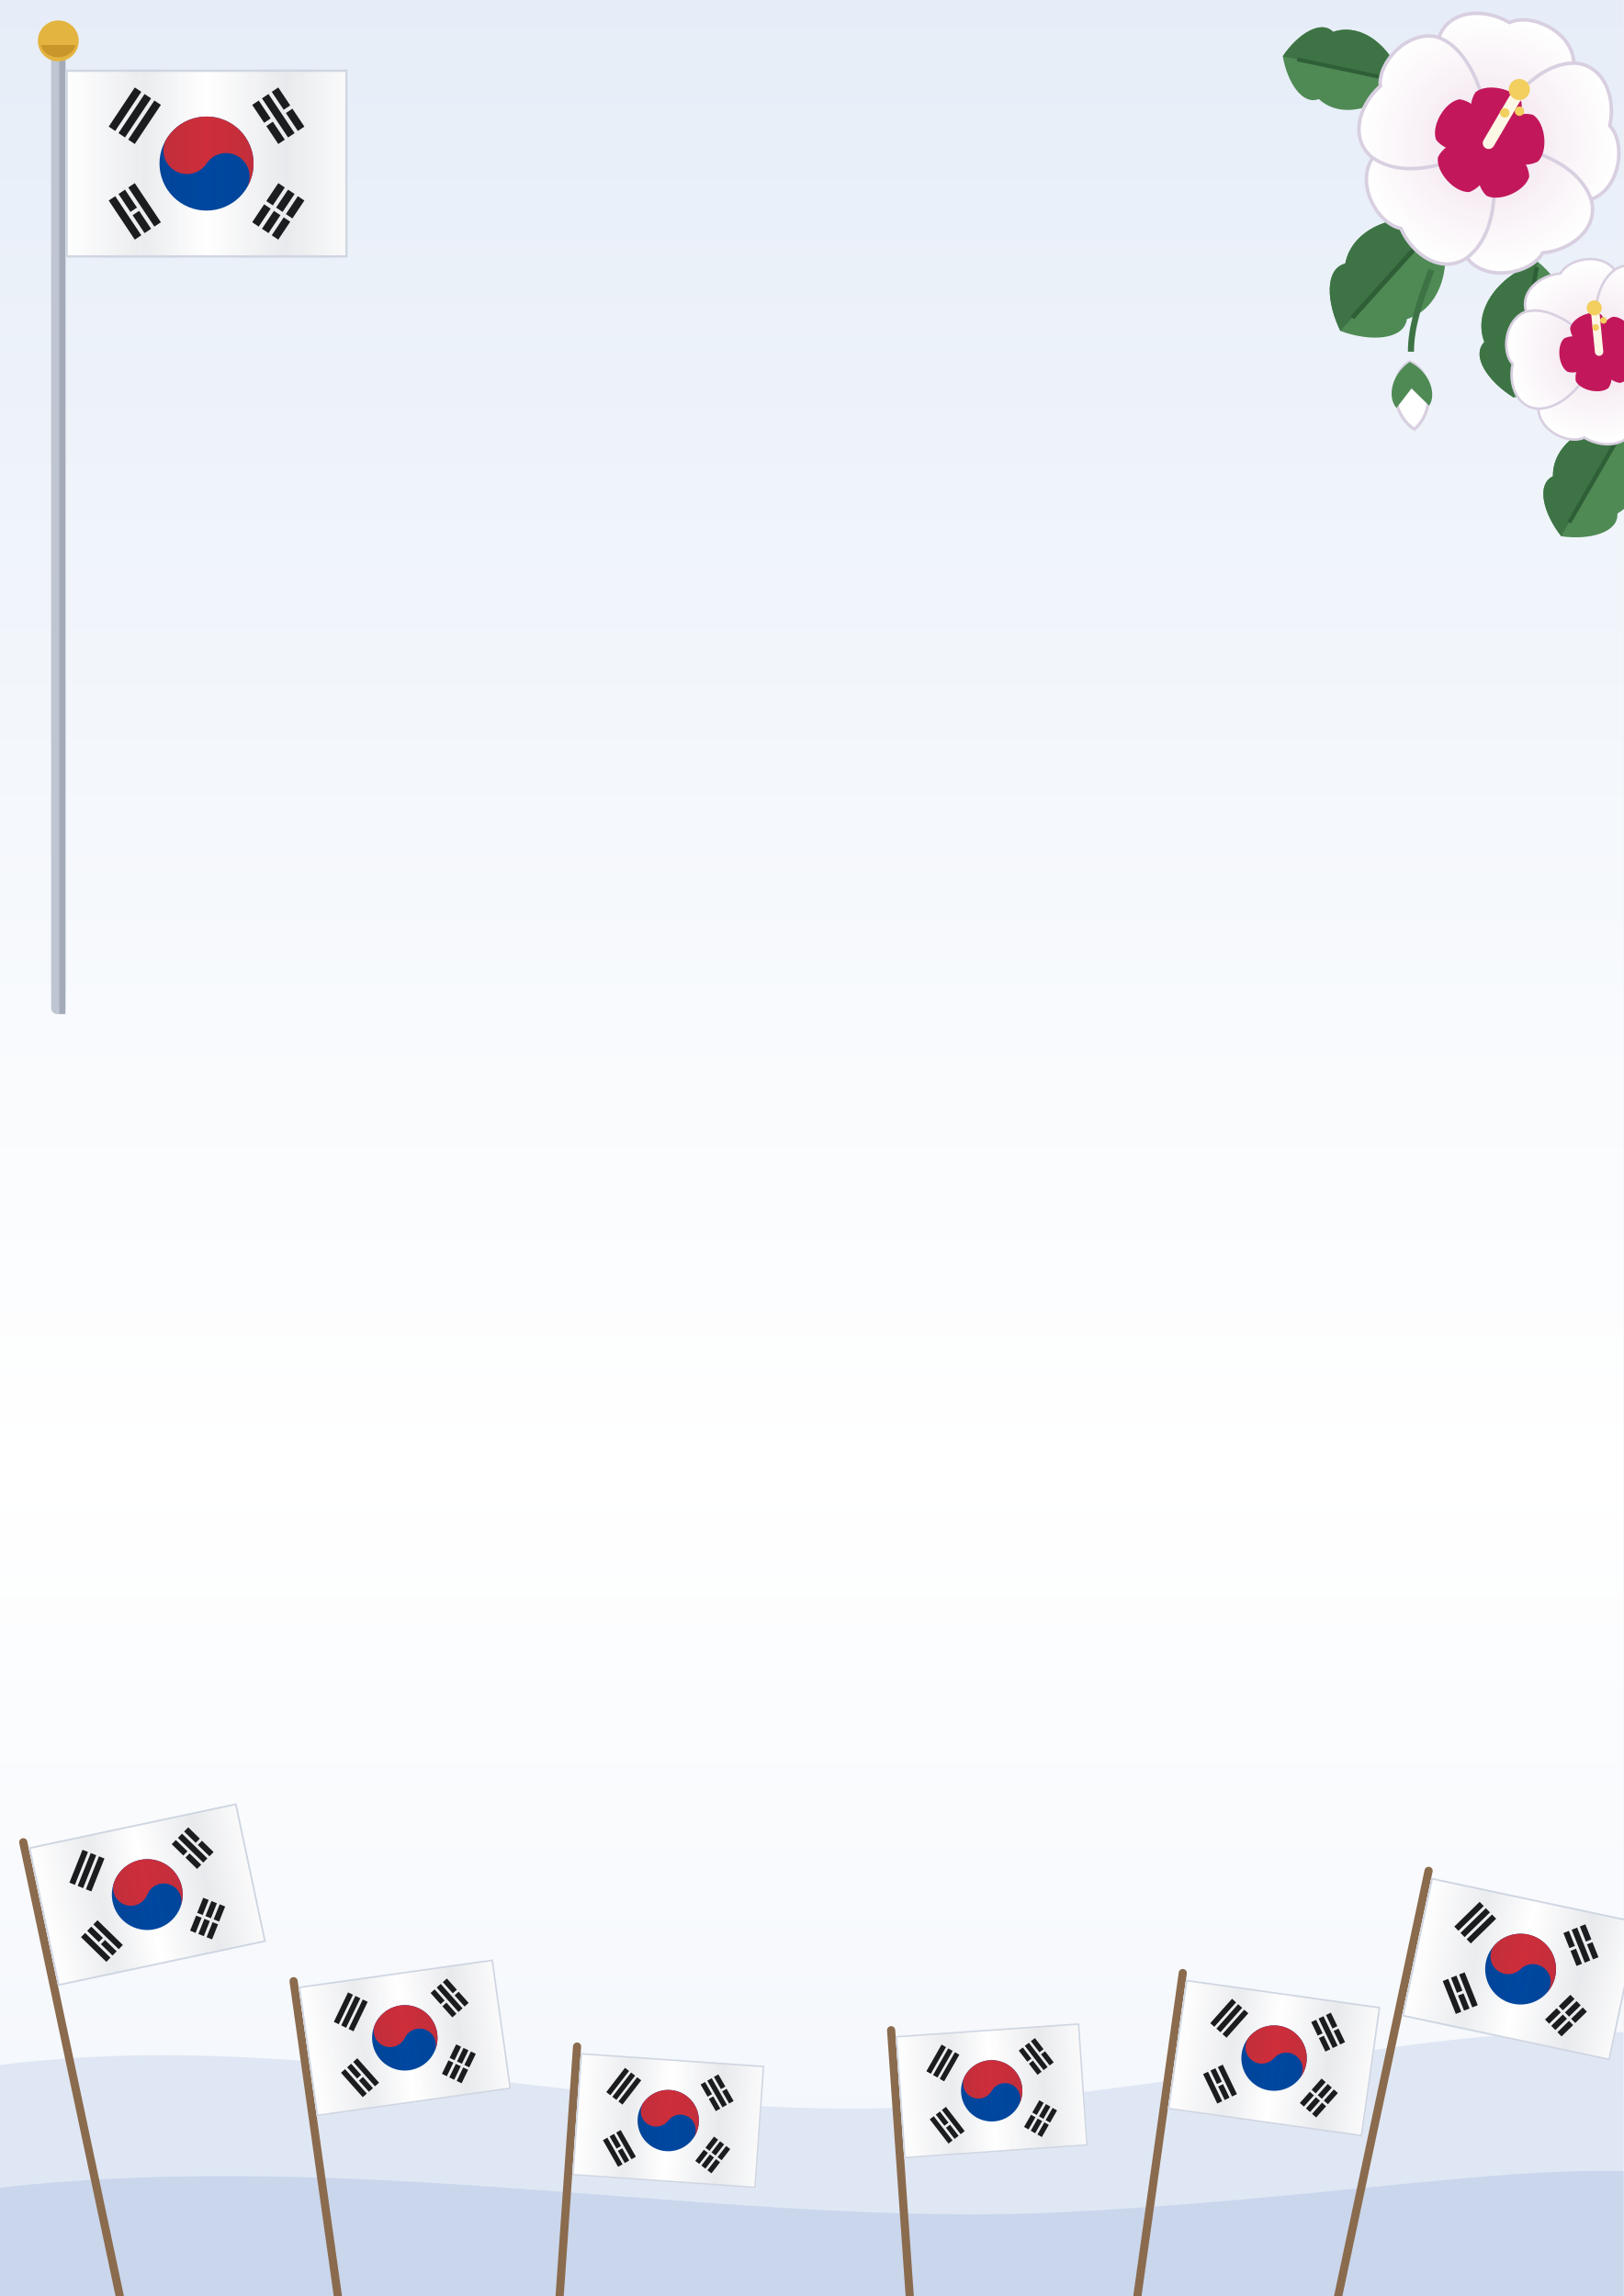
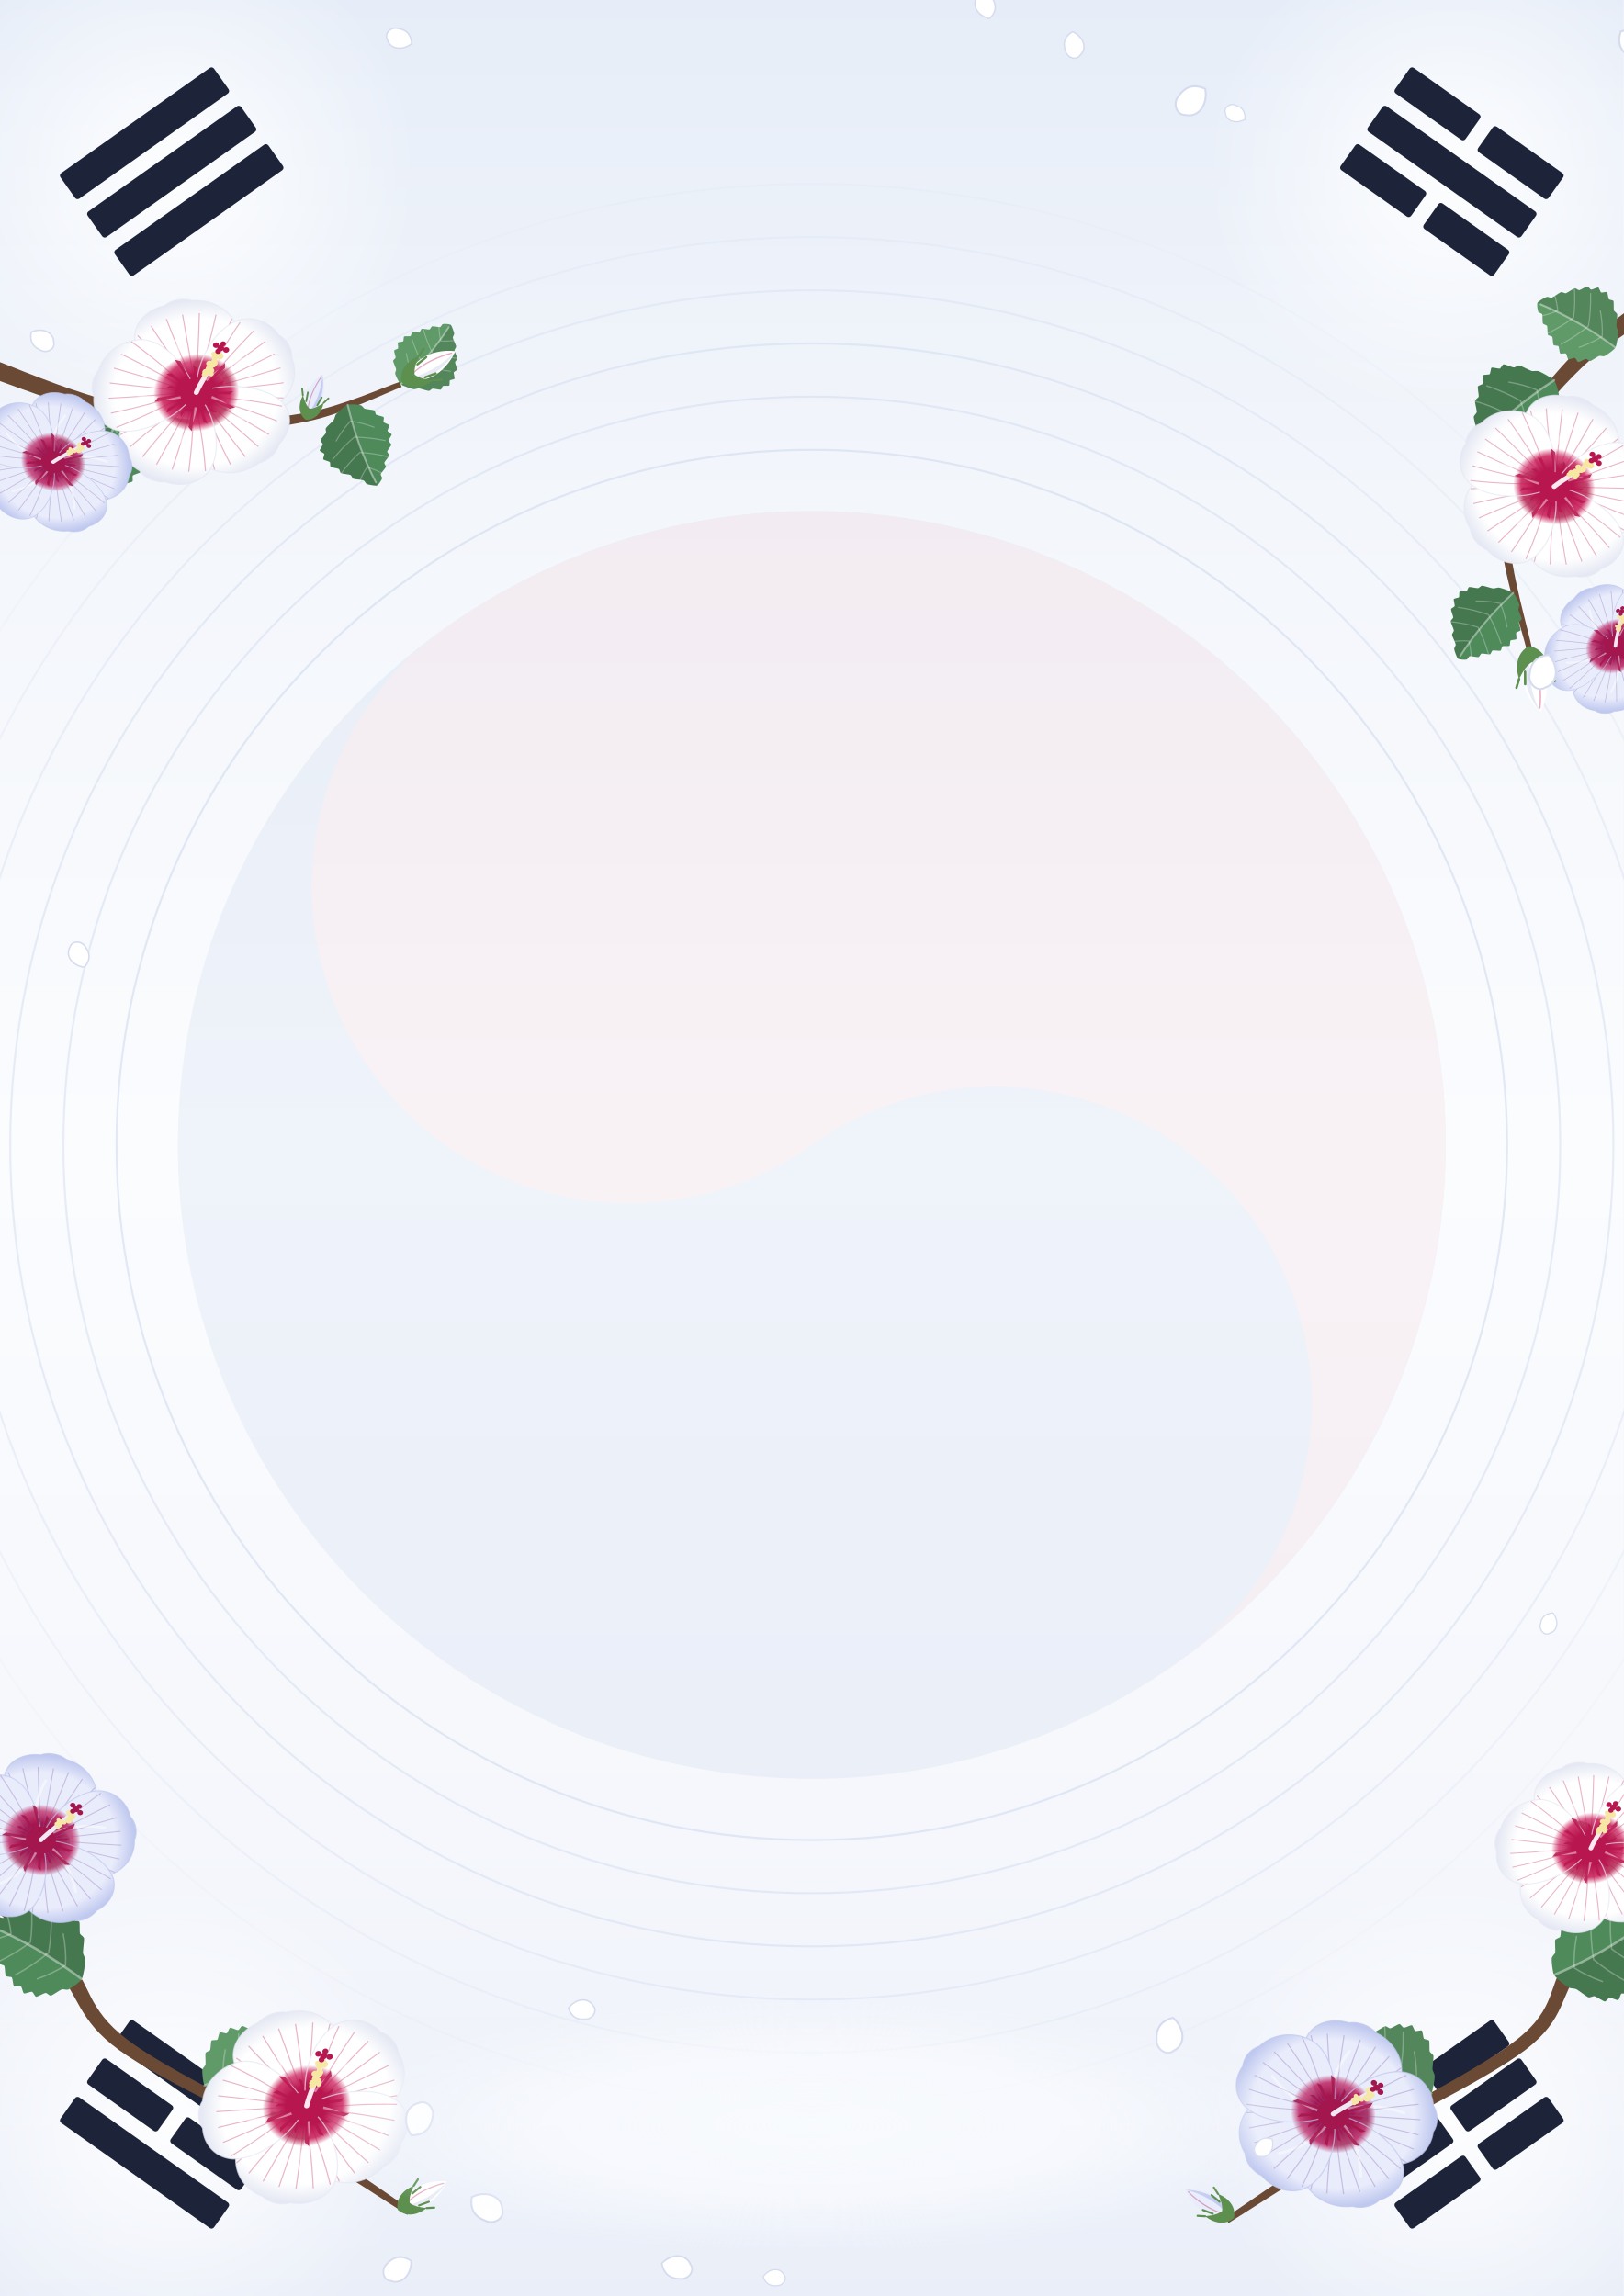
<svg xmlns="http://www.w3.org/2000/svg" viewBox="0 0 794 1123" width="794" height="1123">
+   <rect width="794" height="1123" fill="#f6f8fc" />
  <defs>
    <linearGradient id="samiljeol-bg" x1="0" y1="0" x2="0" y2="1">
      <stop offset="0" stop-color="#e6edf8" />
-       <stop offset="0.36" stop-color="#f5f8fc" />
-       <stop offset="0.64" stop-color="#ffffff" />
-       <stop offset="1" stop-color="#f1f5fb" />
+       <stop offset="0.22" stop-color="#f3f6fb" />
+       <stop offset="0.5" stop-color="#fbfcfe" />
+       <stop offset="0.8" stop-color="#f5f7fc" />
+       <stop offset="1" stop-color="#e9eef8" />
    </linearGradient>
-     <linearGradient id="samiljeol-fold" x1="0" y1="0" x2="1" y2="0">
-       <stop offset="0" stop-color="#1d2a44" stop-opacity="0" />
-       <stop offset="0.28" stop-color="#1d2a44" stop-opacity=".09" />
-       <stop offset="0.5" stop-color="#1d2a44" stop-opacity="0" />
-       <stop offset="0.78" stop-color="#1d2a44" stop-opacity=".1" />
-       <stop offset="1" stop-color="#1d2a44" stop-opacity=".02" />
-     </linearGradient>
-     <radialGradient id="samiljeol-petal" gradientUnits="userSpaceOnUse" cx="0" cy="0" r="54">
-       <stop offset="0.2" stop-color="#f3e6ef" />
-       <stop offset="1" stop-color="#ffffff" />
-     </radialGradient>
-     <symbol id="samiljeol-flag" viewBox="0 0 360 240">
-       <rect width="360" height="240" fill="#fff" />
-       <g transform="translate(180 120) rotate(33.69)">
-         <circle r="60" fill="#0047a0" />
-         <path d="M-60 0 A60 60 0 0 1 60 0 A30 30 0 0 0 0 0 A30 30 0 0 1 -60 0 Z" fill="#cd2e3a" />
-       </g>
-       <g fill="#1b1b1b" transform="translate(180 120)">
-         <path transform="rotate(-56.31)" d="M-30 -100h60v10h-60z M-30 -115h60v10h-60z M-30 -130h60v10h-60z" />
-         <path transform="rotate(56.31)" d="M-30 -100h27.5v10h-27.5z M2.5 -100h27.5v10h-27.5z M-30 -115h60v10h-60z M-30 -130h27.5v10h-27.5z M2.5 -130h27.5v10h-27.5z" />
-         <path transform="rotate(-123.69)" d="M-30 -100h60v10h-60z M-30 -115h27.5v10h-27.5z M2.5 -115h27.5v10h-27.5z M-30 -130h60v10h-60z" />
-         <path transform="rotate(123.69)" d="M-30 -100h27.5v10h-27.5z M2.5 -100h27.5v10h-27.5z M-30 -115h27.5v10h-27.5z M2.5 -115h27.5v10h-27.5z M-30 -130h27.5v10h-27.5z M2.5 -130h27.5v10h-27.5z" />
-       </g>
-       <rect width="360" height="240" fill="url(#samiljeol-fold)" />
-       <rect x="1.5" y="1.5" width="357" height="237" fill="none" stroke="#cfd6e2" stroke-width="3" />
-     </symbol>
-     <symbol id="samiljeol-mugung" viewBox="-60 -60 120 120" overflow="visible">
-       <g fill="url(#samiljeol-petal)" stroke="#d8cfe0" stroke-width="1.5">
-         <path id="samiljeol-pt" d="M0 0 C -12 -6, -32 -22, -30 -40 C -28 -52, -14 -56, -2 -52 C 6 -58, 24 -54, 28 -42 C 32 -26, 12 -6, 0 0 Z" />
-         <use href="#samiljeol-pt" transform="rotate(72)" />
-         <use href="#samiljeol-pt" transform="rotate(144)" />
-         <use href="#samiljeol-pt" transform="rotate(216)" />
-         <use href="#samiljeol-pt" transform="rotate(288)" />
-       </g>
-       <g fill="#c2185b">
-         <path id="samiljeol-dan" d="M0 0 C -7 -4, -13 -12, -10 -20 C -6 -25, 6 -25, 10 -20 C 13 -12, 7 -4, 0 0 Z" />
-         <use href="#samiljeol-dan" transform="rotate(72)" />
-         <use href="#samiljeol-dan" transform="rotate(144)" />
-         <use href="#samiljeol-dan" transform="rotate(216)" />
-         <use href="#samiljeol-dan" transform="rotate(288)" />
-       </g>
-       <path d="M0 0 L8 -24" stroke="#fdf7e6" stroke-width="5" stroke-linecap="round" />
-       <circle cx="8" cy="-25" r="4.5" fill="#f2cf5e" />
-       <circle cx="4" cy="-14" r="2" fill="#f2cf5e" />
-       <circle cx="10" cy="-16" r="2" fill="#f2cf5e" />
-     </symbol>
-     <symbol id="samiljeol-leaf" viewBox="-20 -50 40 54" overflow="visible">
-       <path d="M0 0 C -14 -8, -20 -22, -14 -32 C -18 -38, -10 -46, 0 -50 C 10 -46, 18 -38, 14 -32 C 20 -22, 14 -8, 0 0 Z" fill="#4f8a55" />
-       <path d="M0 0 C 14 -8, 20 -22, 14 -32 C 18 -38, 10 -46, 0 -50 Z" fill="#3e7445" />
-       <path d="M0 -2 V-44" stroke="#2f5f37" stroke-width="1.6" />
-     </symbol>
+     <radialGradient id="samiljeol-cg" cx="0.5" cy="0.5" r="0.5">
+       <stop offset="0" stop-color="#fff" stop-opacity="0.9" />
+       <stop offset="1" stop-color="#fff" stop-opacity="0" />
+     </radialGradient>
+     <radialGradient id="samiljeol-mgh-blue-g" cx="0" cy="0" r="100" gradientUnits="userSpaceOnUse">
+       <stop offset="0" stop-color="#a3164e" />
+       <stop offset="0.2" stop-color="#a3164e" />
+       <stop offset="0.34" stop-color="#c43d74" stop-opacity="0.85" />
+       <stop offset="0.42" stop-color="#e9ecfb" />
+       <stop offset="0.8" stop-color="#e9ecfb" />
+       <stop offset="1" stop-color="#bfc8ef" />
+     </radialGradient>
+     <symbol id="samiljeol-mgh-blue" overflow="visible">
+       <g transform="rotate(0)">
+         <path d="M0 0C-30 -14 -52 -46 -50 -70C-48 -86 -34 -98 -16 -99C-8 -104 4 -104 12 -99C30 -97 46 -84 50 -64C53 -44 34 -18 0 0Z" fill="url(#samiljeol-mgh-blue-g)" />
+         <path d="M0 0C-30 -14 -52 -46 -50 -70C-48 -86 -34 -98 -16 -99C-8 -104 4 -104 12 -99C30 -97 46 -84 50 -64C53 -44 34 -18 0 0Z" fill="none" stroke="#bfc8ef" stroke-opacity=".7" stroke-width="1.2" />
+         <path d="M0 -6Q-25.6 -36.1 -46.8 -72.1M0 -6Q-17.5 -39.9 -32.2 -79.7M0 -6Q-8.9 -42.2 -16.4 -84.4M0 -6Q0 -43 0 -86M0 -6Q8.9 -42.2 16.4 -84.4M0 -6Q17.5 -39.9 32.2 -79.7M0 -6Q25.6 -36.1 46.8 -72.1" fill="none" stroke="#7a5aa8" stroke-opacity=".32" stroke-width="1.1" />
+         <path d="M0 0C-12 -20 -14 -46 -6 -70" fill="none" stroke="#fff" stroke-opacity=".45" stroke-width="3" stroke-linecap="round" />
+       </g>
+       <g transform="rotate(72)">
+         <path d="M0 0C-30 -14 -52 -46 -50 -70C-48 -86 -34 -98 -16 -99C-8 -104 4 -104 12 -99C30 -97 46 -84 50 -64C53 -44 34 -18 0 0Z" fill="url(#samiljeol-mgh-blue-g)" />
+         <path d="M0 0C-30 -14 -52 -46 -50 -70C-48 -86 -34 -98 -16 -99C-8 -104 4 -104 12 -99C30 -97 46 -84 50 -64C53 -44 34 -18 0 0Z" fill="none" stroke="#bfc8ef" stroke-opacity=".7" stroke-width="1.2" />
+         <path d="M0 -6Q-25.6 -36.1 -46.8 -72.1M0 -6Q-17.5 -39.9 -32.2 -79.7M0 -6Q-8.9 -42.2 -16.4 -84.4M0 -6Q0 -43 0 -86M0 -6Q8.9 -42.2 16.4 -84.4M0 -6Q17.5 -39.9 32.2 -79.7M0 -6Q25.6 -36.1 46.8 -72.1" fill="none" stroke="#7a5aa8" stroke-opacity=".32" stroke-width="1.1" />
+         <path d="M0 0C-12 -20 -14 -46 -6 -70" fill="none" stroke="#fff" stroke-opacity=".45" stroke-width="3" stroke-linecap="round" />
+       </g>
+       <g transform="rotate(144)">
+         <path d="M0 0C-30 -14 -52 -46 -50 -70C-48 -86 -34 -98 -16 -99C-8 -104 4 -104 12 -99C30 -97 46 -84 50 -64C53 -44 34 -18 0 0Z" fill="url(#samiljeol-mgh-blue-g)" />
+         <path d="M0 0C-30 -14 -52 -46 -50 -70C-48 -86 -34 -98 -16 -99C-8 -104 4 -104 12 -99C30 -97 46 -84 50 -64C53 -44 34 -18 0 0Z" fill="none" stroke="#bfc8ef" stroke-opacity=".7" stroke-width="1.2" />
+         <path d="M0 -6Q-25.6 -36.1 -46.8 -72.1M0 -6Q-17.5 -39.9 -32.2 -79.7M0 -6Q-8.9 -42.2 -16.4 -84.4M0 -6Q0 -43 0 -86M0 -6Q8.9 -42.2 16.4 -84.4M0 -6Q17.5 -39.9 32.2 -79.7M0 -6Q25.6 -36.1 46.8 -72.1" fill="none" stroke="#7a5aa8" stroke-opacity=".32" stroke-width="1.1" />
+         <path d="M0 0C-12 -20 -14 -46 -6 -70" fill="none" stroke="#fff" stroke-opacity=".45" stroke-width="3" stroke-linecap="round" />
+       </g>
+       <g transform="rotate(216)">
+         <path d="M0 0C-30 -14 -52 -46 -50 -70C-48 -86 -34 -98 -16 -99C-8 -104 4 -104 12 -99C30 -97 46 -84 50 -64C53 -44 34 -18 0 0Z" fill="url(#samiljeol-mgh-blue-g)" />
+         <path d="M0 0C-30 -14 -52 -46 -50 -70C-48 -86 -34 -98 -16 -99C-8 -104 4 -104 12 -99C30 -97 46 -84 50 -64C53 -44 34 -18 0 0Z" fill="none" stroke="#bfc8ef" stroke-opacity=".7" stroke-width="1.2" />
+         <path d="M0 -6Q-25.6 -36.1 -46.8 -72.1M0 -6Q-17.5 -39.9 -32.2 -79.7M0 -6Q-8.9 -42.2 -16.4 -84.4M0 -6Q0 -43 0 -86M0 -6Q8.9 -42.2 16.4 -84.4M0 -6Q17.5 -39.9 32.2 -79.7M0 -6Q25.6 -36.1 46.8 -72.1" fill="none" stroke="#7a5aa8" stroke-opacity=".32" stroke-width="1.1" />
+         <path d="M0 0C-12 -20 -14 -46 -6 -70" fill="none" stroke="#fff" stroke-opacity=".45" stroke-width="3" stroke-linecap="round" />
+       </g>
+       <g transform="rotate(288)">
+         <path d="M0 0C-30 -14 -52 -46 -50 -70C-48 -86 -34 -98 -16 -99C-8 -104 4 -104 12 -99C30 -97 46 -84 50 -64C53 -44 34 -18 0 0Z" fill="url(#samiljeol-mgh-blue-g)" />
+         <path d="M0 0C-30 -14 -52 -46 -50 -70C-48 -86 -34 -98 -16 -99C-8 -104 4 -104 12 -99C30 -97 46 -84 50 -64C53 -44 34 -18 0 0Z" fill="none" stroke="#bfc8ef" stroke-opacity=".7" stroke-width="1.2" />
+         <path d="M0 -6Q-25.6 -36.1 -46.8 -72.1M0 -6Q-17.5 -39.9 -32.2 -79.7M0 -6Q-8.9 -42.2 -16.4 -84.4M0 -6Q0 -43 0 -86M0 -6Q8.9 -42.2 16.4 -84.4M0 -6Q17.5 -39.9 32.2 -79.7M0 -6Q25.6 -36.1 46.8 -72.1" fill="none" stroke="#7a5aa8" stroke-opacity=".32" stroke-width="1.1" />
+         <path d="M0 0C-12 -20 -14 -46 -6 -70" fill="none" stroke="#fff" stroke-opacity=".45" stroke-width="3" stroke-linecap="round" />
+       </g>
+       <path d="M0 0L1.6 -30L4.2 -26.7ZM0 0L16.3 -32.1L17.6 -27.2ZM0 0L32.6 -26.4L31.7 -20.6ZM0 0L29 -7.8L26.7 -4.2ZM0 0L35.6 5.6L31.3 8.4ZM0 0L35.2 22.9L29.4 23.8ZM0 0L16.3 25.2L12.3 24.1ZM0 0L5.6 35.6L1.7 32.4ZM0 0L-10.9 40.6L-13.5 35.3ZM0 0L-18.9 23.3L-19.1 19.1ZM0 0L-32.1 16.3L-30.2 11.6ZM0 0L-41.9 2.2L-37.7 -2ZM0 0L-28 -10.8L-24.1 -12.3ZM0 0L-25.5 -25.5L-20.4 -25.2ZM0 0L-15.1 -39.2L-9.8 -36.5Z" fill="#a3164e" opacity=".85" />
+       <circle r="16" fill="#a3164e" />
+       <path d="M0 0C6 -10 18 -24 30 -40" stroke="#f1e8f6" stroke-width="5" stroke-linecap="round" fill="none" />
+       <g fill="#f4e7a8">
+         <circle cx="29.8" cy="-33.7" r="2.4" />
+         <circle cx="17.5" cy="-22.4" r="2.4" />
+         <circle cx="21.2" cy="-25.2" r="2.3" />
+         <circle cx="15.6" cy="-23.5" r="3" />
+         <circle cx="24.7" cy="-37.5" r="3.3" />
+         <circle cx="26.9" cy="-31" r="3.4" />
+         <circle cx="16.4" cy="-21.7" r="3.4" />
+         <circle cx="25.5" cy="-28.7" r="3.7" />
+         <circle cx="15.4" cy="-19" r="2.4" />
+         <circle cx="13.5" cy="-22" r="2.3" />
+         <circle cx="16.5" cy="-25.5" r="2.5" />
+         <circle cx="24.4" cy="-29.4" r="2.2" />
+         <circle cx="27" cy="-34.6" r="3.5" />
+         <circle cx="18.6" cy="-25.6" r="2.6" />
+         <circle cx="26.1" cy="-32.6" r="2.5" />
+         <circle cx="14.8" cy="-26.9" r="2.2" />
+       </g>
+       <g fill="#a3164e">
+         <circle cx="31" cy="-43" r="3.4" />
+         <circle cx="36" cy="-40" r="3" />
+         <circle cx="27" cy="-47" r="3" />
+         <circle cx="34" cy="-47" r="2.8" />
+         <circle cx="28" cy="-40" r="2.8" />
+       </g>
+     </symbol>
+     <symbol id="samiljeol-bud-blue" overflow="visible">
+       <path d="M0 -6C-14 -14 -16 -40 0 -62C16 -40 14 -14 0 -6Z" fill="#e9ecfb" />
+       <path d="M0 -6C6 -20 6 -44 0 -62C12 -40 12 -16 0 -6Z" fill="#bfc8ef" opacity=".9" />
+       <path d="M-2 -10C-6 -26 -4 -44 0 -58" stroke="#a3164e" stroke-opacity=".35" stroke-width="1.4" fill="none" />
+       <path d="M0 4C-12 0 -17 -12 -15 -26C-9 -18 -5 -14 0 -12C5 -14 9 -18 15 -26C17 -12 12 0 0 4Z" fill="#5d8f4e" />
+       <path d="M-15 -26L-19 -34M15 -26L19 -34M-8 -20L-10 -32M8 -20L10 -32" stroke="#5d8f4e" stroke-width="2.4" stroke-linecap="round" />
+     </symbol>
+     <symbol id="samiljeol-mleaf" overflow="visible">
+       <path d="M0 0C-3 0 -12.3 -4.4 -14 -5.6C-15.8 -6.7 -15.9 -10 -17.2 -11.1C-18.5 -12.2 -25.9 -15.6 -26.9 -16.7C-27.9 -17.8 -26.5 -21.1 -27.3 -22.2C-28.1 -23.3 -34 -26.7 -34.5 -27.8C-35 -28.9 -32.2 -32.2 -32.5 -33.3C-32.8 -34.4 -37.3 -37.8 -37.4 -38.9C-37.5 -40 -33.4 -43.3 -33.3 -44.4C-33.2 -45.6 -36.6 -48.9 -36.3 -50C-36 -51.1 -30.9 -54.4 -30.4 -55.6C-30 -56.7 -32.5 -60 -31.9 -61.1C-31.3 -62.2 -25.5 -65.6 -24.8 -66.7C-24.1 -67.8 -25.9 -71.1 -25.2 -72.2C-24.4 -73.3 -18 -76.7 -17.2 -77.8C-16.4 -78.9 -17.9 -82.2 -17 -83.3C-16.2 -84.4 -9.6 -87.8 -8.7 -88.9C-7.8 -90 -9.2 -93.3 -8.3 -94.4C-7.4 -95.6 -1.9 -100 0 -100C1.9 -100 9.1 -95.6 10.4 -94.4C11.7 -93.3 11.5 -90 12.8 -88.9C14 -87.8 21.8 -84.4 23 -83.3C24.2 -82.2 23.8 -78.9 24.9 -77.8C26.1 -76.7 33.3 -73.3 34.4 -72.2C35.4 -71.1 34.3 -67.8 35.2 -66.7C36.1 -65.6 42.5 -62.2 43.2 -61.1C43.9 -60 41.8 -56.7 42.3 -55.6C42.8 -54.4 48 -51.1 48.3 -50C48.6 -48.9 45.1 -45.6 45.1 -44.4C45.1 -43.3 48.9 -40 48.7 -38.9C48.4 -37.8 43.4 -34.4 42.9 -33.3C42.4 -32.2 44.4 -28.9 43.7 -27.8C42.9 -26.7 36.1 -23.3 35 -22.2C33.9 -21.1 34.3 -17.8 32.9 -16.7C31.5 -15.6 23 -12.2 21.3 -11.1C19.6 -10 18.3 -6.7 16.1 -5.6C14 -4.4 3 0 0 0Z" fill="currentColor" />
+       <path d="M0 0C1.6 -0.6 14 -4.4 16.1 -5.6C18.3 -6.7 19.6 -10 21.3 -11.1C23 -12.2 31.5 -15.6 32.9 -16.7C34.3 -17.8 33.9 -21.1 35 -22.2C36.1 -23.3 42.9 -26.7 43.7 -27.8C44.4 -28.9 42.4 -32.2 42.9 -33.3C43.4 -34.4 48.4 -37.8 48.7 -38.9C48.9 -40 45.1 -43.3 45.1 -44.4C45.1 -45.6 48.6 -48.9 48.3 -50C48 -51.1 42.8 -54.4 42.3 -55.6C41.8 -56.7 43.9 -60 43.2 -61.1C42.5 -62.2 36.1 -65.6 35.2 -66.7C34.3 -67.8 35.4 -71.1 34.4 -72.2C33.3 -73.3 26.1 -76.7 24.9 -77.8C23.8 -78.9 24.2 -82.2 23 -83.3C21.8 -84.4 14 -87.8 12.8 -88.9C11.5 -90 11.7 -93.3 10.4 -94.4C9.1 -95.6 1 -99.4 0 -100Q6 -50 0 0Z" fill="#000" opacity=".13" />
+       <path d="M0 0Q6 -50 0 -96" fill="none" stroke="#fff" stroke-opacity=".4" stroke-width="2.2" stroke-linecap="round" />
+       <path d="M3.5 -19Q-8.2 -25 -20 -35M3.5 -19Q15.3 -25 27 -35M5.7 -38Q-10.5 -44 -26.8 -54M5.7 -38Q22 -44 38.2 -54M5.7 -57Q-8.9 -63 -23.6 -73M5.7 -57Q20.4 -63 35 -73M3.5 -76Q-4.9 -82 -13.4 -92M3.5 -76Q12 -82 20.4 -92" fill="none" stroke="#fff" stroke-opacity=".28" stroke-width="1.3" stroke-linecap="round" />
+     </symbol>
+     <radialGradient id="samiljeol-mgh-white-g" cx="0" cy="0" r="100" gradientUnits="userSpaceOnUse">
+       <stop offset="0" stop-color="#b8164f" />
+       <stop offset="0.2" stop-color="#b8164f" />
+       <stop offset="0.34" stop-color="#d23a6e" stop-opacity="0.85" />
+       <stop offset="0.42" stop-color="#ffffff" />
+       <stop offset="0.8" stop-color="#ffffff" />
+       <stop offset="1" stop-color="#e6e9f4" />
+     </radialGradient>
+     <symbol id="samiljeol-mgh-white" overflow="visible">
+       <g transform="rotate(0)">
+         <path d="M0 0C-30 -14 -52 -46 -50 -70C-48 -86 -34 -98 -16 -99C-8 -104 4 -104 12 -99C30 -97 46 -84 50 -64C53 -44 34 -18 0 0Z" fill="url(#samiljeol-mgh-white-g)" />
+         <path d="M0 0C-30 -14 -52 -46 -50 -70C-48 -86 -34 -98 -16 -99C-8 -104 4 -104 12 -99C30 -97 46 -84 50 -64C53 -44 34 -18 0 0Z" fill="none" stroke="#e6e9f4" stroke-opacity=".7" stroke-width="1.2" />
+         <path d="M0 -6Q-25.6 -36.1 -46.8 -72.1M0 -6Q-17.5 -39.9 -32.2 -79.7M0 -6Q-8.9 -42.2 -16.4 -84.4M0 -6Q0 -43 0 -86M0 -6Q8.9 -42.2 16.4 -84.4M0 -6Q17.5 -39.9 32.2 -79.7M0 -6Q25.6 -36.1 46.8 -72.1" fill="none" stroke="#b8164f" stroke-opacity=".32" stroke-width="1.1" />
+         <path d="M0 0C-12 -20 -14 -46 -6 -70" fill="none" stroke="#fff" stroke-opacity=".45" stroke-width="3" stroke-linecap="round" />
+       </g>
+       <g transform="rotate(72)">
+         <path d="M0 0C-30 -14 -52 -46 -50 -70C-48 -86 -34 -98 -16 -99C-8 -104 4 -104 12 -99C30 -97 46 -84 50 -64C53 -44 34 -18 0 0Z" fill="url(#samiljeol-mgh-white-g)" />
+         <path d="M0 0C-30 -14 -52 -46 -50 -70C-48 -86 -34 -98 -16 -99C-8 -104 4 -104 12 -99C30 -97 46 -84 50 -64C53 -44 34 -18 0 0Z" fill="none" stroke="#e6e9f4" stroke-opacity=".7" stroke-width="1.2" />
+         <path d="M0 -6Q-25.6 -36.1 -46.8 -72.1M0 -6Q-17.5 -39.9 -32.2 -79.7M0 -6Q-8.9 -42.2 -16.4 -84.4M0 -6Q0 -43 0 -86M0 -6Q8.9 -42.2 16.4 -84.4M0 -6Q17.5 -39.9 32.2 -79.7M0 -6Q25.6 -36.1 46.8 -72.1" fill="none" stroke="#b8164f" stroke-opacity=".32" stroke-width="1.1" />
+         <path d="M0 0C-12 -20 -14 -46 -6 -70" fill="none" stroke="#fff" stroke-opacity=".45" stroke-width="3" stroke-linecap="round" />
+       </g>
+       <g transform="rotate(144)">
+         <path d="M0 0C-30 -14 -52 -46 -50 -70C-48 -86 -34 -98 -16 -99C-8 -104 4 -104 12 -99C30 -97 46 -84 50 -64C53 -44 34 -18 0 0Z" fill="url(#samiljeol-mgh-white-g)" />
+         <path d="M0 0C-30 -14 -52 -46 -50 -70C-48 -86 -34 -98 -16 -99C-8 -104 4 -104 12 -99C30 -97 46 -84 50 -64C53 -44 34 -18 0 0Z" fill="none" stroke="#e6e9f4" stroke-opacity=".7" stroke-width="1.2" />
+         <path d="M0 -6Q-25.6 -36.1 -46.8 -72.1M0 -6Q-17.5 -39.9 -32.2 -79.7M0 -6Q-8.9 -42.2 -16.4 -84.4M0 -6Q0 -43 0 -86M0 -6Q8.9 -42.2 16.4 -84.4M0 -6Q17.5 -39.9 32.2 -79.7M0 -6Q25.6 -36.1 46.8 -72.1" fill="none" stroke="#b8164f" stroke-opacity=".32" stroke-width="1.1" />
+         <path d="M0 0C-12 -20 -14 -46 -6 -70" fill="none" stroke="#fff" stroke-opacity=".45" stroke-width="3" stroke-linecap="round" />
+       </g>
+       <g transform="rotate(216)">
+         <path d="M0 0C-30 -14 -52 -46 -50 -70C-48 -86 -34 -98 -16 -99C-8 -104 4 -104 12 -99C30 -97 46 -84 50 -64C53 -44 34 -18 0 0Z" fill="url(#samiljeol-mgh-white-g)" />
+         <path d="M0 0C-30 -14 -52 -46 -50 -70C-48 -86 -34 -98 -16 -99C-8 -104 4 -104 12 -99C30 -97 46 -84 50 -64C53 -44 34 -18 0 0Z" fill="none" stroke="#e6e9f4" stroke-opacity=".7" stroke-width="1.2" />
+         <path d="M0 -6Q-25.6 -36.1 -46.8 -72.1M0 -6Q-17.5 -39.9 -32.2 -79.7M0 -6Q-8.9 -42.2 -16.4 -84.4M0 -6Q0 -43 0 -86M0 -6Q8.9 -42.2 16.4 -84.4M0 -6Q17.5 -39.9 32.2 -79.7M0 -6Q25.6 -36.1 46.8 -72.1" fill="none" stroke="#b8164f" stroke-opacity=".32" stroke-width="1.1" />
+         <path d="M0 0C-12 -20 -14 -46 -6 -70" fill="none" stroke="#fff" stroke-opacity=".45" stroke-width="3" stroke-linecap="round" />
+       </g>
+       <g transform="rotate(288)">
+         <path d="M0 0C-30 -14 -52 -46 -50 -70C-48 -86 -34 -98 -16 -99C-8 -104 4 -104 12 -99C30 -97 46 -84 50 -64C53 -44 34 -18 0 0Z" fill="url(#samiljeol-mgh-white-g)" />
+         <path d="M0 0C-30 -14 -52 -46 -50 -70C-48 -86 -34 -98 -16 -99C-8 -104 4 -104 12 -99C30 -97 46 -84 50 -64C53 -44 34 -18 0 0Z" fill="none" stroke="#e6e9f4" stroke-opacity=".7" stroke-width="1.2" />
+         <path d="M0 -6Q-25.6 -36.1 -46.8 -72.1M0 -6Q-17.5 -39.9 -32.2 -79.7M0 -6Q-8.9 -42.2 -16.4 -84.4M0 -6Q0 -43 0 -86M0 -6Q8.9 -42.2 16.4 -84.4M0 -6Q17.5 -39.9 32.2 -79.7M0 -6Q25.6 -36.1 46.8 -72.1" fill="none" stroke="#b8164f" stroke-opacity=".32" stroke-width="1.1" />
+         <path d="M0 0C-12 -20 -14 -46 -6 -70" fill="none" stroke="#fff" stroke-opacity=".45" stroke-width="3" stroke-linecap="round" />
+       </g>
+       <path d="M0 0L1.6 -30L4.2 -26.7ZM0 0L16.3 -32.1L17.6 -27.2ZM0 0L32.6 -26.4L31.7 -20.6ZM0 0L29 -7.8L26.7 -4.2ZM0 0L35.6 5.6L31.3 8.4ZM0 0L35.2 22.9L29.4 23.8ZM0 0L16.3 25.2L12.3 24.1ZM0 0L5.6 35.6L1.7 32.4ZM0 0L-10.9 40.6L-13.5 35.3ZM0 0L-18.9 23.3L-19.1 19.1ZM0 0L-32.1 16.3L-30.2 11.6ZM0 0L-41.9 2.2L-37.7 -2ZM0 0L-28 -10.8L-24.1 -12.3ZM0 0L-25.5 -25.5L-20.4 -25.2ZM0 0L-15.1 -39.2L-9.8 -36.5Z" fill="#b8164f" opacity=".85" />
+       <circle r="16" fill="#b8164f" />
+       <path d="M0 0C6 -10 18 -24 30 -40" stroke="#fbe9f0" stroke-width="5" stroke-linecap="round" fill="none" />
+       <g fill="#f6e7a2">
+         <circle cx="22.7" cy="-28" r="3" />
+         <circle cx="23.1" cy="-30.6" r="2.4" />
+         <circle cx="12.7" cy="-20.2" r="3.5" />
+         <circle cx="10.8" cy="-17.6" r="2.6" />
+         <circle cx="17.5" cy="-17" r="2.5" />
+         <circle cx="23.6" cy="-38" r="2.6" />
+         <circle cx="12.1" cy="-17.7" r="2.2" />
+         <circle cx="15.3" cy="-23.8" r="2.3" />
+         <circle cx="28.7" cy="-34.6" r="3.7" />
+         <circle cx="28" cy="-37.1" r="3.1" />
+         <circle cx="23.7" cy="-34.4" r="3" />
+         <circle cx="16.1" cy="-23.1" r="2.9" />
+         <circle cx="17.6" cy="-20.7" r="3.5" />
+         <circle cx="17.4" cy="-28.7" r="3.1" />
+         <circle cx="27.8" cy="-35.5" r="3.4" />
+         <circle cx="20.8" cy="-27" r="3.6" />
+       </g>
+       <g fill="#b8164f">
+         <circle cx="31" cy="-43" r="3.4" />
+         <circle cx="36" cy="-40" r="3" />
+         <circle cx="27" cy="-47" r="3" />
+         <circle cx="34" cy="-47" r="2.8" />
+         <circle cx="28" cy="-40" r="2.8" />
+       </g>
+     </symbol>
+     <symbol id="samiljeol-bud-white" overflow="visible">
+       <path d="M0 -6C-14 -14 -16 -40 0 -62C16 -40 14 -14 0 -6Z" fill="#ffffff" />
+       <path d="M0 -6C6 -20 6 -44 0 -62C12 -40 12 -16 0 -6Z" fill="#e6e9f4" opacity=".9" />
+       <path d="M-2 -10C-6 -26 -4 -44 0 -58" stroke="#b8164f" stroke-opacity=".35" stroke-width="1.4" fill="none" />
+       <path d="M0 4C-12 0 -17 -12 -15 -26C-9 -18 -5 -14 0 -12C5 -14 9 -18 15 -26C17 -12 12 0 0 4Z" fill="#5d8f4e" />
+       <path d="M-15 -26L-19 -34M15 -26L19 -34M-8 -20L-10 -32M8 -20L10 -32" stroke="#5d8f4e" stroke-width="2.4" stroke-linecap="round" />
+     </symbol>
+     <radialGradient id="samiljeol-veil" cx="0.5" cy="0.5" r="0.5">
+       <stop offset="0" stop-color="#f9fbfe" stop-opacity="0.92" />
+       <stop offset="0.55" stop-color="#f9fbfe" stop-opacity="0.736" />
+       <stop offset="1" stop-color="#f9fbfe" stop-opacity="0" />
+     </radialGradient>
  </defs>
  <rect width="794" height="1123" fill="url(#samiljeol-bg)" />
-   <rect x="25" y="26" width="7" height="470" rx="3" fill="#bfc6d2" />
-   <rect x="29" y="26" width="3" height="470" fill="#a3abb9" />
-   <circle cx="28.5" cy="20" r="10" fill="#e3b440" />
-   <path d="M20 22 C 22 30, 35 30, 37 22 Z" fill="#c9962c" />
-   <use href="#samiljeol-flag" x="32" y="34" width="138" height="92" />
-   <g>
-     <use href="#samiljeol-leaf" x="-20" y="-50" width="40" height="54" transform="translate(704 108) rotate(-138) scale(1.45)" />
-     <use href="#samiljeol-leaf" x="-20" y="-50" width="40" height="54" transform="translate(752 128) rotate(-170) scale(1.35)" />
-     <use href="#samiljeol-leaf" x="-20" y="-50" width="40" height="54" transform="translate(796 206) rotate(-150) scale(1.3)" />
-     <use href="#samiljeol-leaf" x="-20" y="-50" width="40" height="54" transform="translate(686 40) rotate(-78) scale(1.2)" />
-     <path d="M700 132 C 694 148, 690 160, 690 172" stroke="#3e7445" stroke-width="3" fill="none" />
-     <g transform="translate(690 186) rotate(176)">
-       <path d="M0 -24 C 11 -16, 11 4, 0 9 C -11 4, -11 -16, 0 -24 Z" fill="#fff" stroke="#d8cfe0" stroke-width="1.5" />
-       <path d="M0 9 C -10 3, -12 -8, -8 -13 L0 -4 L8 -13 C 12 -8, 10 3, 0 9 Z" fill="#4f8a55" />
-     </g>
-     <use href="#samiljeol-mugung" x="-60" y="-60" width="120" height="120" transform="translate(782 172) rotate(-24) scale(.82)" />
-     <use href="#samiljeol-mugung" x="-60" y="-60" width="120" height="120" transform="translate(728 70) rotate(12) scale(1.15)" />
-   </g>
-   <path d="M0 1010 C 160 990, 300 1040, 460 1030 C 600 1020, 700 990, 794 994 V1123 H0 Z" fill="#dfe7f4" />
-   <path d="M0 1070 C 180 1050, 360 1090, 520 1082 C 640 1076, 730 1060, 794 1062 V1123 H0 Z" fill="#c9d6ec" />
-   <g transform="translate(12 904) rotate(-12)">
-     <path d="M0 -3 V240" stroke="#8b6b4d" stroke-width="4" stroke-linecap="round" />
-     <use href="#samiljeol-flag" x="2" width="104" height="69.3" />
-   </g>
-   <g transform="translate(144 972) rotate(-8)">
-     <path d="M0 -3 V240" stroke="#8b6b4d" stroke-width="4" stroke-linecap="round" />
-     <use href="#samiljeol-flag" x="2" width="96" height="64.0" />
-   </g>
-   <g transform="translate(282 1004) rotate(4)">
-     <path d="M0 -3 V240" stroke="#8b6b4d" stroke-width="4" stroke-linecap="round" />
-     <use href="#samiljeol-flag" x="2" width="90" height="60.0" />
-   </g>
-   <g transform="translate(436 996) rotate(-4)">
-     <path d="M0 -3 V240" stroke="#8b6b4d" stroke-width="4" stroke-linecap="round" />
-     <use href="#samiljeol-flag" x="2" width="90" height="60.0" />
-   </g>
-   <g transform="translate(578 968) rotate(8)">
-     <path d="M0 -3 V240" stroke="#8b6b4d" stroke-width="4" stroke-linecap="round" />
-     <use href="#samiljeol-flag" x="2" width="96" height="64.0" />
-   </g>
-   <g transform="translate(698 918) rotate(12)">
-     <path d="M0 -3 V240" stroke="#8b6b4d" stroke-width="4" stroke-linecap="round" />
-     <use href="#samiljeol-flag" x="2" width="104" height="69.3" />
-   </g>
+   <g transform="translate(397 560) rotate(9.7) scale(3.1)" opacity=".05">
+     <circle r="100" fill="#0047a0" />
+     <path d="M-70.7 -70.7A100 100 0 0 1 70.7 -70.7A100 100 0 0 1 70.7 70.7A50 50 0 0 0 70.7 0A50 50 0 0 0 0 0A50 50 0 0 1 -70.7 0A50 50 0 0 1 -70.7 -70.7Z" fill="#cd2e3a" />
+   </g>
+   <circle cx="397" cy="560" r="340" fill="none" stroke="#c9d5ec" stroke-width="1" opacity="0.5" />
+   <circle cx="397" cy="560" r="366" fill="none" stroke="#c9d5ec" stroke-width="1" opacity="0.4" />
+   <circle cx="397" cy="560" r="392" fill="none" stroke="#c9d5ec" stroke-width="1" opacity="0.4" />
+   <circle cx="397" cy="560" r="418" fill="none" stroke="#c9d5ec" stroke-width="1" opacity="0.3" />
+   <circle cx="397" cy="560" r="444" fill="none" stroke="#c9d5ec" stroke-width="1" opacity="0.2" />
+   <circle cx="397" cy="560" r="470" fill="none" stroke="#c9d5ec" stroke-width="1" opacity="0.1" />
+   <circle cx="84" cy="84" r="120" fill="url(#samiljeol-cg)" />
+   <circle cx="710" cy="84" r="120" fill="url(#samiljeol-cg)" />
+   <circle cx="84" cy="1039" r="120" fill="url(#samiljeol-cg)" />
+   <circle cx="710" cy="1039" r="120" fill="url(#samiljeol-cg)" />
+   <g fill="#1d2338">
+     <g transform="translate(84 84) rotate(324.7)">
+       <rect x="-46" y="-30.7" width="92" height="15.3" rx="1.5" />
+       <rect x="-46" y="-7.7" width="92" height="15.3" rx="1.5" />
+       <rect x="-46" y="15.3" width="92" height="15.3" rx="1.5" />
+     </g>
+     <g transform="translate(710 84) rotate(35.3)">
+       <rect x="-46" y="-30.7" width="42.2" height="15.3" rx="1.5" />
+       <rect x="3.8" y="-30.7" width="42.2" height="15.3" rx="1.5" />
+       <rect x="-46" y="-7.7" width="92" height="15.3" rx="1.5" />
+       <rect x="-46" y="15.3" width="42.2" height="15.3" rx="1.5" />
+       <rect x="3.8" y="15.3" width="42.2" height="15.3" rx="1.5" />
+     </g>
+     <g transform="translate(84 1039) rotate(215.3)">
+       <rect x="-46" y="-30.7" width="92" height="15.3" rx="1.5" />
+       <rect x="-46" y="-7.7" width="42.2" height="15.3" rx="1.5" />
+       <rect x="3.8" y="-7.7" width="42.2" height="15.3" rx="1.5" />
+       <rect x="-46" y="15.3" width="92" height="15.3" rx="1.5" />
+     </g>
+     <g transform="translate(710 1039) rotate(144.7)">
+       <rect x="-46" y="-30.7" width="42.2" height="15.3" rx="1.5" />
+       <rect x="3.8" y="-30.7" width="42.2" height="15.3" rx="1.5" />
+       <rect x="-46" y="-7.7" width="42.2" height="15.3" rx="1.5" />
+       <rect x="3.8" y="-7.7" width="42.2" height="15.3" rx="1.5" />
+       <rect x="-46" y="15.3" width="42.2" height="15.3" rx="1.5" />
+       <rect x="3.8" y="15.3" width="42.2" height="15.3" rx="1.5" />
+     </g>
+   </g>
+   <path d="M803.2 146.4C797.3 151.3 777.7 164.3 767.3 175.4C757 186.5 746.9 198.5 741.3 212.9C735.7 227.3 733 244.5 733.9 262.1C734.8 279.6 744.5 308.9 746.7 318.3L749.3 317.7C747.5 308.4 738.6 279 738.1 261.9C737.7 244.8 741 228.7 746.7 215.1C752.5 201.5 762.3 190.8 772.7 180.6C783 170.3 802.7 158.1 808.8 153.6Z" fill="#6b4a35" />
+   <use href="#samiljeol-mleaf" transform="translate(760 186) rotate(230) scale(0.5)" color="#4f8a5b" />
+   <use href="#samiljeol-mleaf" transform="translate(742 236) rotate(110) scale(0.46)" color="#5f9a68" />
+   <use href="#samiljeol-mleaf" transform="translate(740 290) rotate(220) scale(0.42)" color="#4f8a5b" />
+   <use href="#samiljeol-mleaf" transform="translate(790 170) rotate(300) scale(0.44)" color="#5f9a68" />
+   <g transform="translate(760 238) rotate(18) scale(0.48 0.4416)">
+     <use href="#samiljeol-mgh-white" />
+   </g>
+   <g transform="translate(790 316) rotate(-30) scale(0.36 0.306)">
+     <use href="#samiljeol-mgh-blue" />
+   </g>
+   <use href="#samiljeol-bud-white" transform="translate(748 318) rotate(170) scale(0.5)" />
+   <g transform="translate(0 -18)">
+     <path d="M-11.5 200.2C-3.1 203.1 21.7 212.8 39 217.6C56.2 222.3 73.2 227.8 91.8 228.9C110.4 230 133 227.7 150.4 224.1C167.8 220.5 188.8 210.1 196.4 207.3L195.6 204.7C187.9 207.3 166.8 216.8 149.6 219.9C132.4 223 110.3 224.7 92.2 223.1C74.1 221.5 57.8 215.7 41 210.4C24.3 205.2 -0.2 194.9 -8.5 191.8Z" fill="#6b4a35" />
+     <use href="#samiljeol-mleaf" transform="translate(60 218) rotate(200) scale(0.52)" color="#4f8a5b" />
+     <use href="#samiljeol-mleaf" transform="translate(120 226) rotate(330) scale(0.46)" color="#5f9a68" />
+     <use href="#samiljeol-mleaf" transform="translate(170 216) rotate(160) scale(0.42)" color="#4f8a5b" />
+     <use href="#samiljeol-mleaf" transform="translate(196 206) rotate(40) scale(0.38)" color="#5f9a68" />
+     <g transform="translate(96 210) rotate(-10) scale(0.5 0.45)">
+       <use href="#samiljeol-mgh-white" />
+     </g>
+     <g transform="translate(26 244) rotate(20) scale(0.38 0.3344)">
+       <use href="#samiljeol-mgh-blue" />
+     </g>
+     <use href="#samiljeol-bud-white" transform="translate(198 204) rotate(60) scale(0.46)" />
+     <use href="#samiljeol-bud-blue" transform="translate(150 222) rotate(20) scale(0.36)" />
+   </g>
+   <path d="M-13.5 923.5C-6.8 930.1 15 949.5 26.9 962.7C38.8 975.9 37.7 987.7 58.1 1002.6C78.4 1017.5 125.3 1038.6 148.8 1052C172.3 1065.5 190.8 1078.1 199.2 1083.3L200.8 1080.7C192.5 1075.3 174.3 1061.8 151.2 1048C128.1 1034.1 81.6 1012.5 62 997.4C42.3 982.3 44.5 970.8 33.1 957.3C21.7 943.8 0.1 923.3 -6.5 916.5Z" fill="#6b4a35" />
+   <use href="#samiljeol-mleaf" transform="translate(40 968) rotate(300) scale(0.54)" color="#4f8a5b" />
+   <use href="#samiljeol-mleaf" transform="translate(100 1020) rotate(60) scale(0.5)" color="#5f9a68" />
+   <use href="#samiljeol-mleaf" transform="translate(160 1060) rotate(300) scale(0.44)" color="#4f8a5b" />
+   <use href="#samiljeol-mleaf" transform="translate(12 930) rotate(20) scale(0.44)" color="#5f9a68" />
+   <g transform="translate(20 900) rotate(10) scale(0.46 0.414)">
+     <use href="#samiljeol-mgh-blue" />
+   </g>
+   <g transform="translate(150 1030) rotate(-20) scale(0.52 0.468)">
+     <use href="#samiljeol-mgh-white" />
+   </g>
+   <use href="#samiljeol-bud-white" transform="translate(196 1080) rotate(60) scale(0.42)" />
+   <path d="M802.3 916.7C796.4 923.5 776.8 944 766.7 957.5C756.7 970.9 761.7 981.7 742 997.4C722.3 1013.2 672.6 1037.4 648.8 1052C625 1066.5 607.5 1079.3 599.2 1084.7L600.8 1087.3C609.2 1082.1 627 1070.2 651.2 1056C675.4 1041.9 725.7 1018.1 746 1002.6C766.3 987 762.6 975.7 773.3 962.5C783.9 949.3 803.6 929.9 809.7 923.3Z" fill="#6b4a35" />
+   <use href="#samiljeol-mleaf" transform="translate(760 966) rotate(60) scale(0.54)" color="#4f8a5b" />
+   <use href="#samiljeol-mleaf" transform="translate(700 1024) rotate(300) scale(0.5)" color="#5f9a68" />
+   <use href="#samiljeol-mleaf" transform="translate(640 1062) rotate(60) scale(0.44)" color="#4f8a5b" />
+   <use href="#samiljeol-mleaf" transform="translate(786 932) rotate(340) scale(0.44)" color="#5f9a68" />
+   <g transform="translate(778 904) rotate(-10) scale(0.46 0.414)">
+     <use href="#samiljeol-mgh-white" />
+   </g>
+   <g transform="translate(652 1034) rotate(20) scale(0.5 0.45)">
+     <use href="#samiljeol-mgh-blue" />
+   </g>
+   <use href="#samiljeol-bud-blue" transform="translate(602 1084) rotate(300) scale(0.42)" />
+   <path transform="translate(524.5 15.5) rotate(167.5) scale(0.6)" d="M0 0C-8 -6 -9 -16 -2 -20C2 -24 9 -20 9 -14C10 -6 6 -2 0 0Z" fill="#fff" stroke="#d6dcef" stroke-width="1.2" />
+   <path transform="translate(201.3 21.4) rotate(285.7) scale(0.6)" d="M0 0C-8 -6 -9 -16 -2 -20C2 -24 9 -20 9 -14C10 -6 6 -2 0 0Z" fill="#fff" stroke="#d6dcef" stroke-width="1.2" />
+   <path transform="translate(373.2 1113.6) rotate(88.4) scale(0.5)" d="M0 0C-8 -6 -9 -16 -2 -20C2 -24 9 -20 9 -14C10 -6 6 -2 0 0Z" fill="#fff" stroke="#d6dcef" stroke-width="1.2" />
+   <path transform="translate(323.6 1107) rotate(97.9) scale(0.7)" d="M0 0C-8 -6 -9 -16 -2 -20C2 -24 9 -20 9 -14C10 -6 6 -2 0 0Z" fill="#fff" stroke="#d6dcef" stroke-width="1.2" />
+   <path transform="translate(573.6 986.9) rotate(184.2) scale(0.8)" d="M0 0C-8 -6 -9 -16 -2 -20C2 -24 9 -20 9 -14C10 -6 6 -2 0 0Z" fill="#fff" stroke="#d6dcef" stroke-width="1.2" />
+   <path transform="translate(483.9 9.1) rotate(335.5) scale(0.6)" d="M0 0C-8 -6 -9 -16 -2 -20C2 -24 9 -20 9 -14C10 -6 6 -2 0 0Z" fill="#fff" stroke="#d6dcef" stroke-width="1.2" />
+   <path transform="translate(278 982.2) rotate(89.7) scale(0.6)" d="M0 0C-8 -6 -9 -16 -2 -20C2 -24 9 -20 9 -14C10 -6 6 -2 0 0Z" fill="#fff" stroke="#d6dcef" stroke-width="1.2" />
+   <path transform="translate(792.6 15.4) rotate(126.4) scale(0.8)" d="M0 0C-8 -6 -9 -16 -2 -20C2 -24 9 -20 9 -14C10 -6 6 -2 0 0Z" fill="#fff" stroke="#d6dcef" stroke-width="1.2" />
+   <path transform="translate(201.2 1044.4) rotate(17.8) scale(0.8)" d="M0 0C-8 -6 -9 -16 -2 -20C2 -24 9 -20 9 -14C10 -6 6 -2 0 0Z" fill="#fff" stroke="#d6dcef" stroke-width="1.2" />
+   <path transform="translate(757.4 320.3) rotate(191.9) scale(0.8)" d="M0 0C-8 -6 -9 -16 -2 -20C2 -24 9 -20 9 -14C10 -6 6 -2 0 0Z" fill="#fff" stroke="#d6dcef" stroke-width="1.2" />
+   <path transform="translate(759.4 788.9) rotate(194.5) scale(0.5)" d="M0 0C-8 -6 -9 -16 -2 -20C2 -24 9 -20 9 -14C10 -6 6 -2 0 0Z" fill="#fff" stroke="#d6dcef" stroke-width="1.2" />
+   <path transform="translate(230.7 1074.6) rotate(117.5) scale(0.8)" d="M0 0C-8 -6 -9 -16 -2 -20C2 -24 9 -20 9 -14C10 -6 6 -2 0 0Z" fill="#fff" stroke="#d6dcef" stroke-width="1.2" />
+   <path transform="translate(622.1 1046.3) rotate(218.1) scale(0.5)" d="M0 0C-8 -6 -9 -16 -2 -20C2 -24 9 -20 9 -14C10 -6 6 -2 0 0Z" fill="#fff" stroke="#d6dcef" stroke-width="1.2" />
+   <path transform="translate(41.2 473.1) rotate(330.4) scale(0.6)" d="M0 0C-8 -6 -9 -16 -2 -20C2 -24 9 -20 9 -14C10 -6 6 -2 0 0Z" fill="#fff" stroke="#d6dcef" stroke-width="1.2" />
+   <path transform="translate(608.8 58.4) rotate(293.9) scale(0.5)" d="M0 0C-8 -6 -9 -16 -2 -20C2 -24 9 -20 9 -14C10 -6 6 -2 0 0Z" fill="#fff" stroke="#d6dcef" stroke-width="1.2" />
+   <path transform="translate(201.1 1105.8) rotate(231.5) scale(0.7)" d="M0 0C-8 -6 -9 -16 -2 -20C2 -24 9 -20 9 -14C10 -6 6 -2 0 0Z" fill="#fff" stroke="#d6dcef" stroke-width="1.2" />
+   <path transform="translate(589.4 43.4) rotate(222.6) scale(0.8)" d="M0 0C-8 -6 -9 -16 -2 -20C2 -24 9 -20 9 -14C10 -6 6 -2 0 0Z" fill="#fff" stroke="#d6dcef" stroke-width="1.2" />
+   <path transform="translate(15.3 162.4) rotate(120.1) scale(0.6)" d="M0 0C-8 -6 -9 -16 -2 -20C2 -24 9 -20 9 -14C10 -6 6 -2 0 0Z" fill="#fff" stroke="#d6dcef" stroke-width="1.2" />
+   <ellipse cx="397" cy="1040" rx="240" ry="62" fill="url(#samiljeol-veil)" />
</svg>
